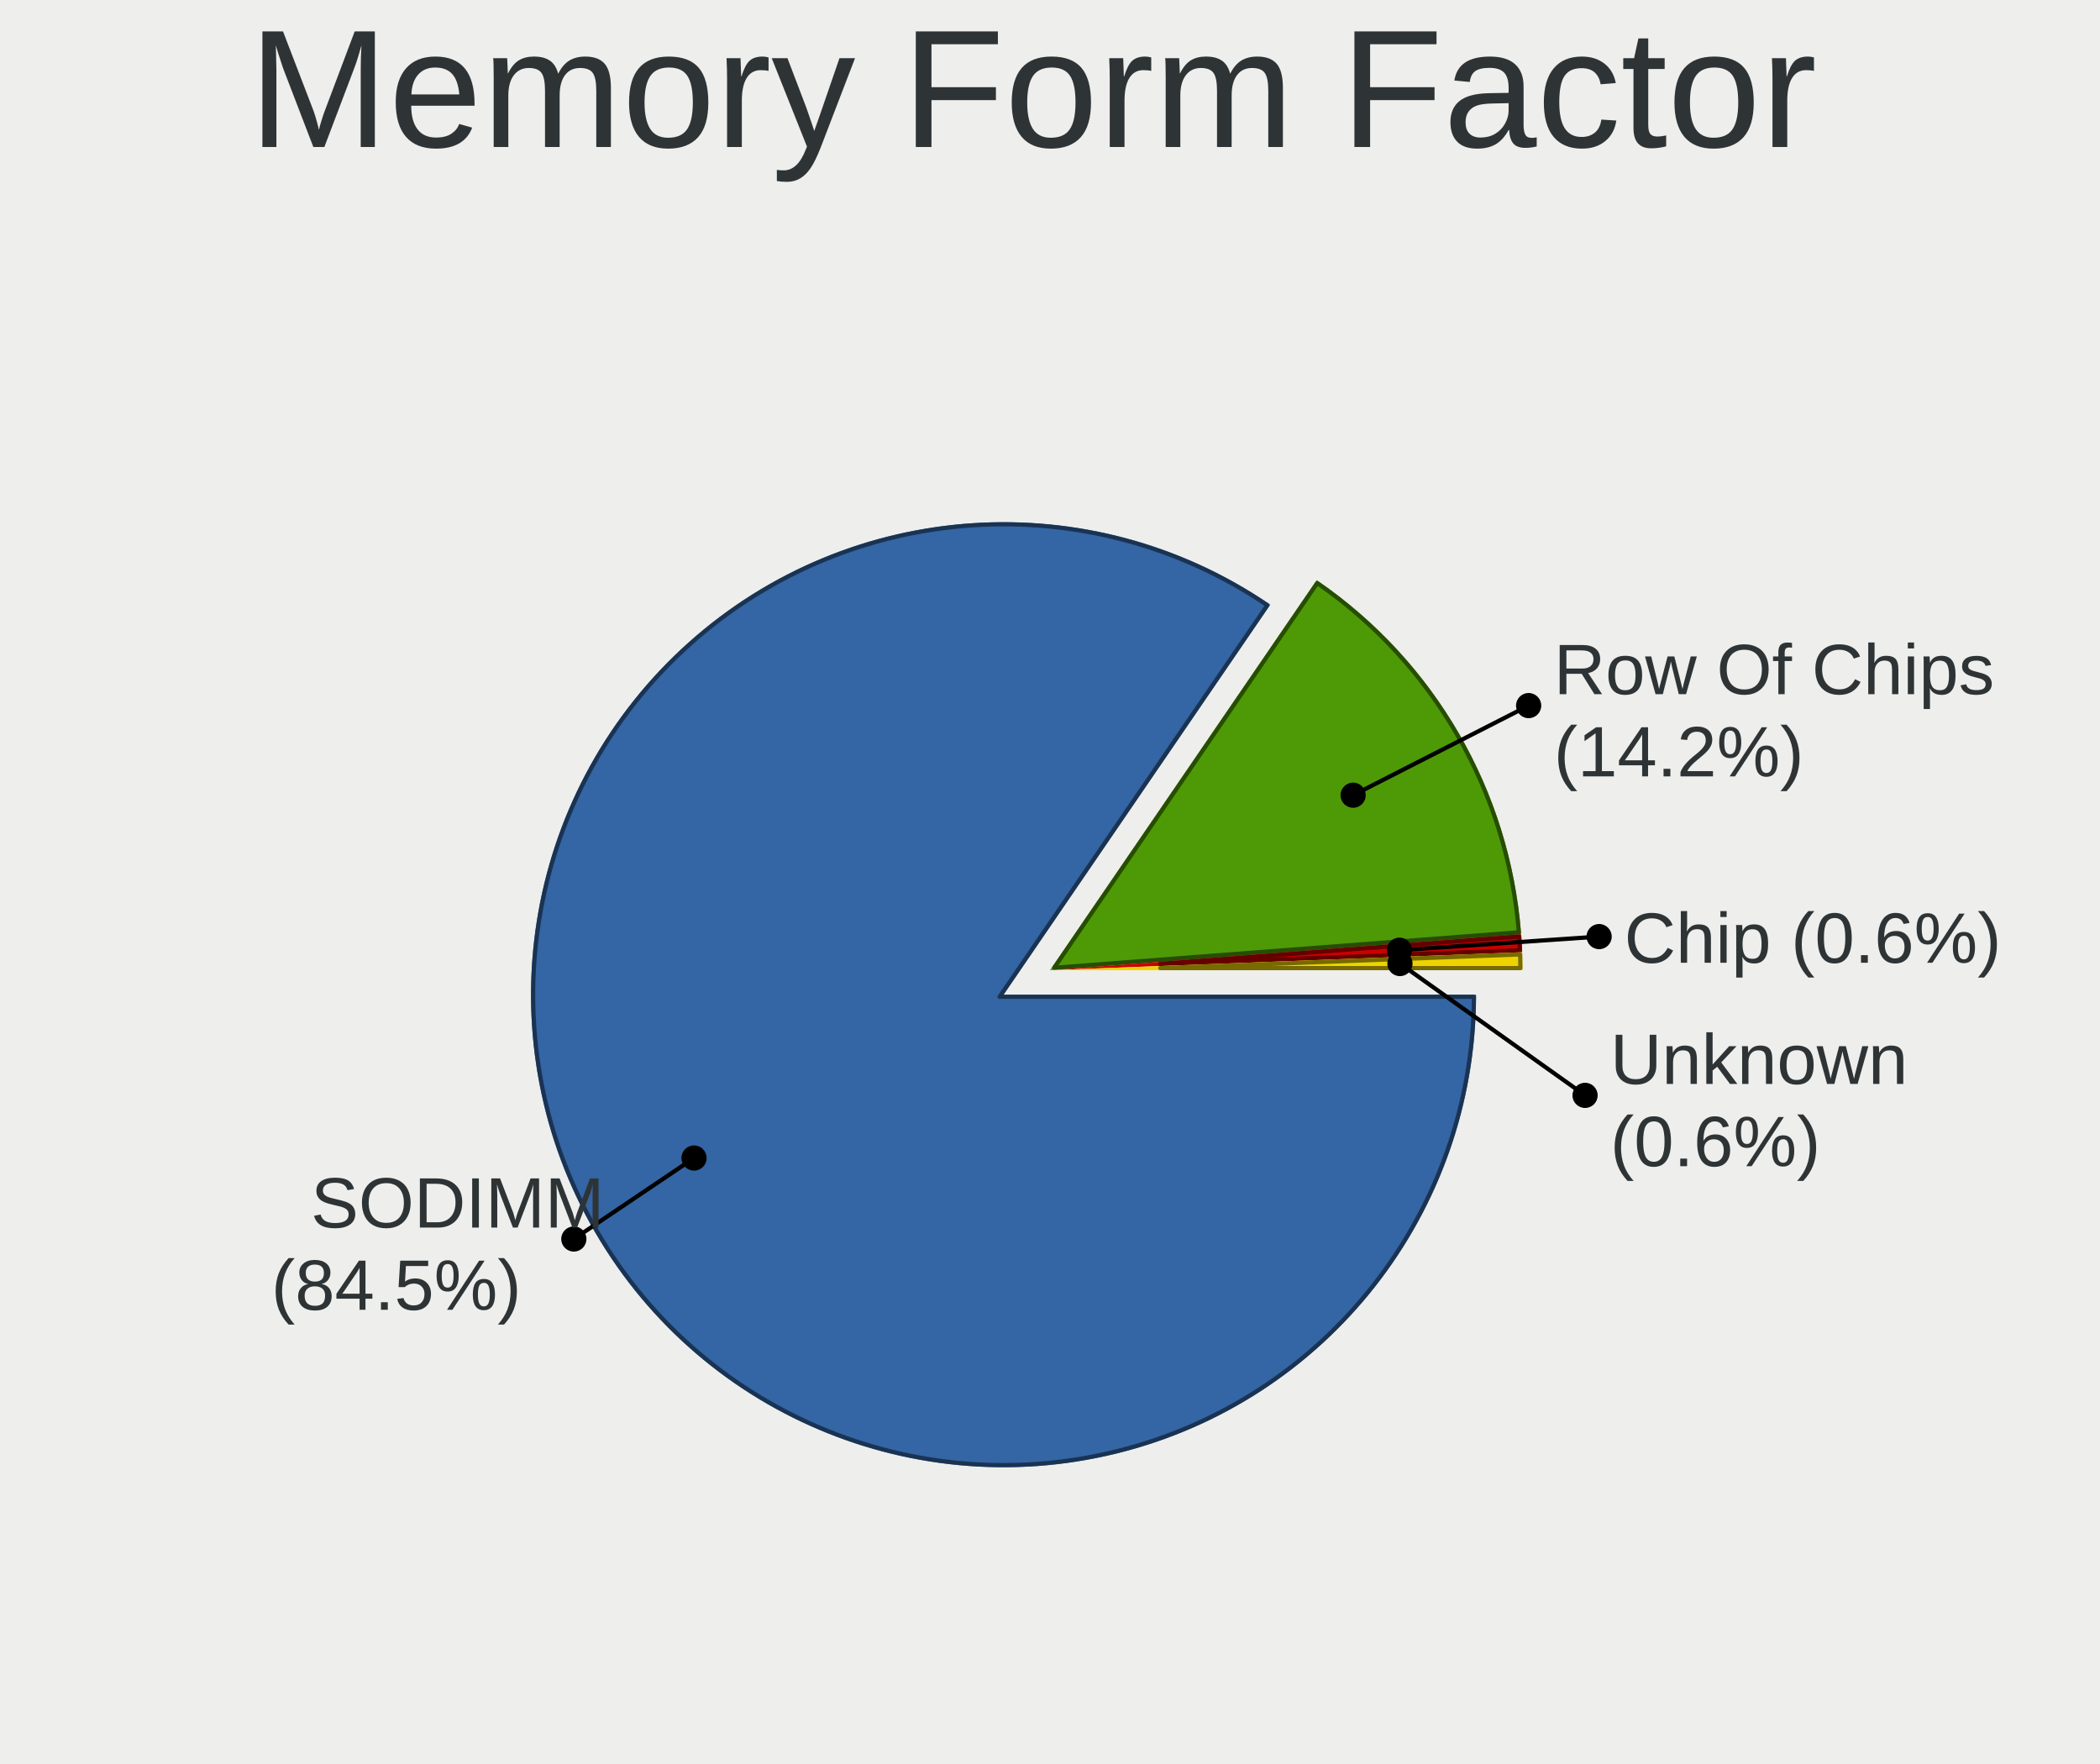
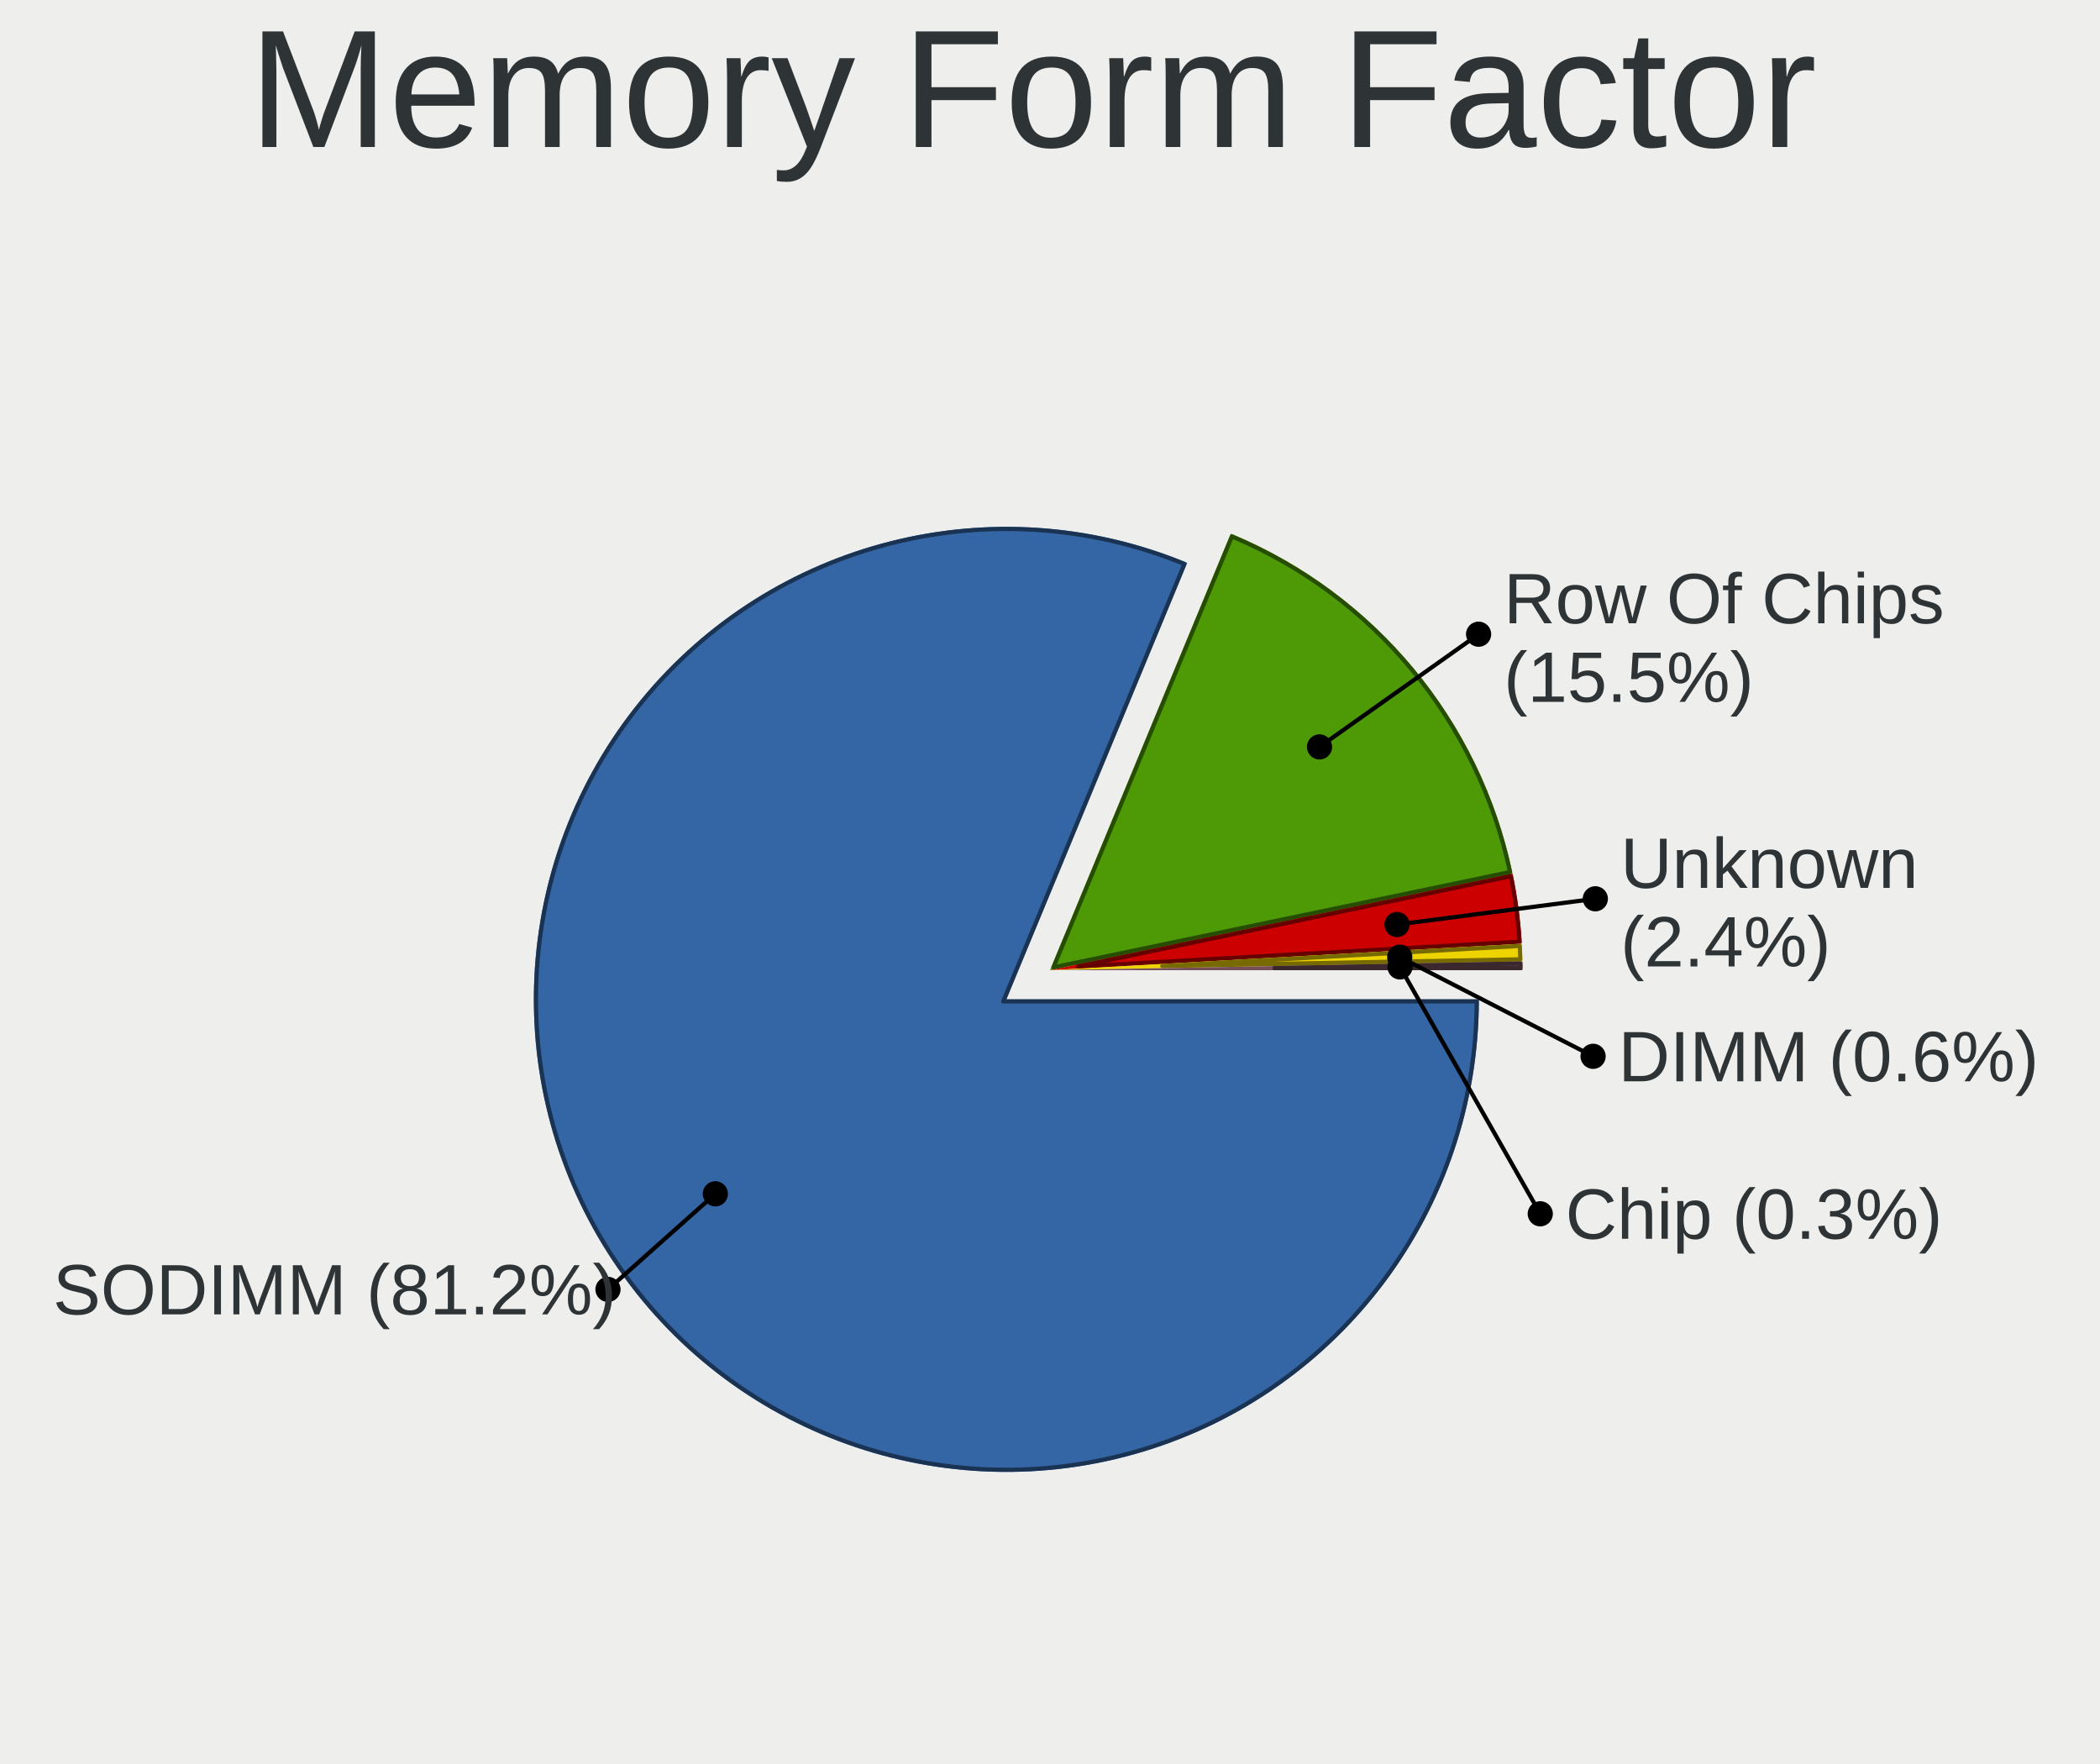
<svg xmlns="http://www.w3.org/2000/svg" width="500" height="420" version="1.0" id="ezcGraph">
  <defs />
  <g id="ezcGraphChart" color-rendering="optimizeQuality" shape-rendering="geometricPrecision" text-rendering="optimizeLegibility">
    <path d=" M 0,420 L 0,0 L 500,0 L 500,420 L 0,420 z " style="fill: #eeeeec; fill-opacity: 1.00; stroke: none;" id="ezcGraphPolygon_1" />
    <path d=" M 0,42 L 0,0 L 500,0 L 500,42 L 0,42 z " style="fill: #000000; fill-opacity: 0.00; stroke: none;" id="ezcGraphPolygon_2" />
-     <path d="M 238.94,236.83 L 351.44,236.83 A 112.50,112.50 0 1,1 302.44,143.97 z" style="fill: #3465a4; fill-opacity: 1.00; stroke: none; cursor: pointer;" id="ezcGraphCircleSector_4" />
-     <path d="M 238.00,237.33 L 350.94,237.33 A 112.00,112.00 0 1,1 301.75,144.10 z" style="fill: none; stroke: #1a3352; stroke-width: 1; stroke-opacity: 1.00; stroke-linecap: round; stroke-linejoin: round;" id="ezcGraphCircleSector_5" />
-     <path d="M 250.00,231.00 L 313.50,138.13 A 112.50,112.50 0 0,1 362.17,222.44 z" style="fill: #4e9a06; fill-opacity: 1.00; stroke: none; cursor: pointer;" id="ezcGraphCircleSector_6" />
-     <path d="M 251.00,230.42 L 313.63,138.83 A 112.00,112.00 0 0,1 361.64,221.98 z" style="fill: none; stroke: #274d03; stroke-width: 1; stroke-opacity: 1.00; stroke-linecap: round; stroke-linejoin: round;" id="ezcGraphCircleSector_7" />
-     <path d="M 250.00,231.00 L 362.17,222.44 A 112.50,112.50 0 0,1 362.42,226.72 z" style="fill: #cc0000; fill-opacity: 1.00; stroke: none; cursor: pointer;" id="ezcGraphCircleSector_8" />
-     <path d="M 276.22,229.50 L 361.71,222.98 A 112.00,112.00 0 0,1 361.90,226.24 z" style="fill: none; stroke: #660000; stroke-width: 1; stroke-opacity: 1.00; stroke-linecap: round; stroke-linejoin: round;" id="ezcGraphCircleSector_9" />
-     <path d="M 250.00,231.00 L 362.42,226.72 A 112.50,112.50 0 0,1 362.50,231.00 z" style="fill: #edd400; fill-opacity: 1.00; stroke: none; cursor: pointer;" id="ezcGraphCircleSector_10" />
-     <path d="M 276.26,230.50 L 361.94,227.24 A 112.00,112.00 0 0,1 362.00,230.50 z" style="fill: none; stroke: #776a00; stroke-width: 1; stroke-opacity: 1.00; stroke-linecap: round; stroke-linejoin: round;" id="ezcGraphCircleSector_11" />
-     <path d=" M 165.242,275.722 L 136.627,295" style="fill: none; stroke: #000000; stroke-width: 1; stroke-opacity: 1.00; stroke-linecap: round; stroke-linejoin: round;" id="ezcGraphLine_12" />
-     <ellipse cx="165.242" cy="275.722" rx="3" ry="3" style="fill: #000000; fill-opacity: 1.00; stroke: none;" id="ezcGraphCircle_13" />
-     <ellipse cx="136.627" cy="295" rx="3" ry="3" style="fill: #000000; fill-opacity: 1.00; stroke: none;" id="ezcGraphCircle_14" />
-     <path d=" M 322.169,189.333 L 363.963,168" style="fill: none; stroke: #000000; stroke-width: 1; stroke-opacity: 1.00; stroke-linecap: round; stroke-linejoin: round;" id="ezcGraphLine_16" />
-     <ellipse cx="322.169" cy="189.333" rx="3" ry="3" style="fill: #000000; fill-opacity: 1.00; stroke: none;" id="ezcGraphCircle_17" />
-     <ellipse cx="363.963" cy="168" rx="3" ry="3" style="fill: #000000; fill-opacity: 1.00; stroke: none;" id="ezcGraphCircle_18" />
-     <path d=" M 333.197,226.243 L 380.744,223" style="fill: none; stroke: #000000; stroke-width: 1; stroke-opacity: 1.00; stroke-linecap: round; stroke-linejoin: round;" id="ezcGraphLine_20" />
-     <ellipse cx="333.197" cy="226.243" rx="3" ry="3" style="fill: #000000; fill-opacity: 1.00; stroke: none;" id="ezcGraphCircle_21" />
-     <ellipse cx="380.744" cy="223" rx="3" ry="3" style="fill: #000000; fill-opacity: 1.00; stroke: none;" id="ezcGraphCircle_22" />
-     <path d=" M 333.318,229.413 L 377.396,260.8" style="fill: none; stroke: #000000; stroke-width: 1; stroke-opacity: 1.00; stroke-linecap: round; stroke-linejoin: round;" id="ezcGraphLine_24" />
-     <ellipse cx="333.318" cy="229.413" rx="3" ry="3" style="fill: #000000; fill-opacity: 1.00; stroke: none;" id="ezcGraphCircle_25" />
-     <ellipse cx="377.396" cy="260.8" rx="3" ry="3" style="fill: #000000; fill-opacity: 1.00; stroke: none;" id="ezcGraphCircle_26" />
+     <path d="M 239.61,237.94 L 352.11,237.94 A 112.50,112.50 0 1,1 282.66,134.01 z" style="fill: #3465a4; fill-opacity: 1.00; stroke: none; cursor: pointer;" id="ezcGraphCircleSector_4" />
+     <path d="M 238.86,238.44 L 351.61,238.44 A 112.00,112.00 0 1,1 282.01,134.28 z" style="fill: none; stroke: #1a3352; stroke-width: 1; stroke-opacity: 1.00; stroke-linecap: round; stroke-linejoin: round;" id="ezcGraphCircleSector_5" />
+     <path d="M 250.00,231.00 L 293.05,127.06 A 112.50,112.50 0 0,1 360.13,208.02 z" style="fill: #4e9a06; fill-opacity: 1.00; stroke: none; cursor: pointer;" id="ezcGraphCircleSector_6" />
+     <path d="M 250.82,230.32 L 293.32,127.72 A 112.00,112.00 0 0,1 359.54,207.63 z" style="fill: none; stroke: #274d03; stroke-width: 1; stroke-opacity: 1.00; stroke-linecap: round; stroke-linejoin: round;" id="ezcGraphCircleSector_7" />
+     <path d="M 250.00,231.00 L 360.13,208.02 A 112.50,112.50 0 0,1 362.32,224.69 z" style="fill: #cc0000; fill-opacity: 1.00; stroke: none; cursor: pointer;" id="ezcGraphCircleSector_8" />
+     <path d="M 256.63,230.13 L 359.74,208.61 A 112.00,112.00 0 0,1 361.80,224.22 z" style="fill: none; stroke: #660000; stroke-width: 1; stroke-opacity: 1.00; stroke-linecap: round; stroke-linejoin: round;" id="ezcGraphCircleSector_9" />
+     <path d="M 250.00,231.00 L 362.32,224.69 A 112.50,112.50 0 0,1 362.48,228.90 z" style="fill: #edd400; fill-opacity: 1.00; stroke: none; cursor: pointer;" id="ezcGraphCircleSector_10" />
+     <path d="M 276.72,230.00 L 361.85,225.22 A 112.00,112.00 0 0,1 361.97,228.41 z" style="fill: none; stroke: #776a00; stroke-width: 1; stroke-opacity: 1.00; stroke-linecap: round; stroke-linejoin: round;" id="ezcGraphCircleSector_11" />
+     <path d="M 250.00,231.00 L 362.48,228.90 A 112.50,112.50 0 0,1 362.50,231.00 z" style="fill: #75505b; fill-opacity: 1.00; stroke: none; cursor: pointer;" id="ezcGraphCircleSector_12" />
+     <path d="M 303.47,230.50 L 361.99,229.41 A 112.00,112.00 0 0,1 362.00,230.50 z" style="fill: none; stroke: #3b282e; stroke-width: 1; stroke-opacity: 1.00; stroke-linecap: round; stroke-linejoin: round;" id="ezcGraphCircleSector_13" />
+     <path d=" M 170.317,284.242 L 144.758,307" style="fill: none; stroke: #000000; stroke-width: 1; stroke-opacity: 1.00; stroke-linecap: round; stroke-linejoin: round;" id="ezcGraphLine_14" />
+     <ellipse cx="170.317" cy="284.242" rx="3" ry="3" style="fill: #000000; fill-opacity: 1.00; stroke: none;" id="ezcGraphCircle_15" />
+     <ellipse cx="144.758" cy="307" rx="3" ry="3" style="fill: #000000; fill-opacity: 1.00; stroke: none;" id="ezcGraphCircle_16" />
+     <path d=" M 314.17,177.833 L 352.047,151" style="fill: none; stroke: #000000; stroke-width: 1; stroke-opacity: 1.00; stroke-linecap: round; stroke-linejoin: round;" id="ezcGraphLine_18" />
+     <ellipse cx="314.17" cy="177.833" rx="3" ry="3" style="fill: #000000; fill-opacity: 1.00; stroke: none;" id="ezcGraphCircle_19" />
+     <ellipse cx="352.047" cy="151" rx="3" ry="3" style="fill: #000000; fill-opacity: 1.00; stroke: none;" id="ezcGraphCircle_20" />
+     <path d=" M 332.62,220.123 L 379.839,214" style="fill: none; stroke: #000000; stroke-width: 1; stroke-opacity: 1.00; stroke-linecap: round; stroke-linejoin: round;" id="ezcGraphLine_22" />
+     <ellipse cx="332.62" cy="220.123" rx="3" ry="3" style="fill: #000000; fill-opacity: 1.00; stroke: none;" id="ezcGraphCircle_23" />
+     <ellipse cx="379.839" cy="214" rx="3" ry="3" style="fill: #000000; fill-opacity: 1.00; stroke: none;" id="ezcGraphCircle_24" />
+     <path d=" M 333.275,227.884 L 379.308,251.5" style="fill: none; stroke: #000000; stroke-width: 1; stroke-opacity: 1.00; stroke-linecap: round; stroke-linejoin: round;" id="ezcGraphLine_26" />
+     <ellipse cx="333.275" cy="227.884" rx="3" ry="3" style="fill: #000000; fill-opacity: 1.00; stroke: none;" id="ezcGraphCircle_27" />
+     <ellipse cx="379.308" cy="251.5" rx="3" ry="3" style="fill: #000000; fill-opacity: 1.00; stroke: none;" id="ezcGraphCircle_28" />
+     <path d=" M 333.33,230.221 L 366.729,289" style="fill: none; stroke: #000000; stroke-width: 1; stroke-opacity: 1.00; stroke-linecap: round; stroke-linejoin: round;" id="ezcGraphLine_30" />
+     <ellipse cx="333.33" cy="230.221" rx="3" ry="3" style="fill: #000000; fill-opacity: 1.00; stroke: none;" id="ezcGraphCircle_31" />
+     <ellipse cx="366.729" cy="289" rx="3" ry="3" style="fill: #000000; fill-opacity: 1.00; stroke: none;" id="ezcGraphCircle_32" />
    <g id="ezcGraphTextBox_3">
-       <path d=" M 58.7,42 L 58.7,0.5 L 441.8,0.5 L 441.8,42 L 58.7,42 z " style="fill: #ffffff; fill-opacity: 0.00; stroke: none;" id="ezcGraphPolygon_28" />
+       <path d=" M 58.7,42 L 58.7,0.5 L 441.8,0.5 L 441.8,42 L 58.7,42 z " style="fill: #ffffff; fill-opacity: 0.00; stroke: none;" id="ezcGraphPolygon_34" />
      <text id="ezcGraphTextBox_3_text" x="59.2" text-length="381.6px" y="35" style="font-size: 40px; font-family: 'Arial'; fill: #2e3436; fill-opacity: 1.00; stroke: none;">Memory Form Factor</text>
    </g>
-     <g id="ezcGraphTextBox_15" style=" cursor: pointer;">
-       <path d=" M 64.089,313.85 L 64.089,276.65 L 131.627,276.65 L 131.627,313.85 L 64.089,313.85 z " style="fill: #ffffff; fill-opacity: 0.00; stroke: none;" id="ezcGraphPolygon_29" />
-       <text id="ezcGraphTextBox_15_text" x="74.023" text-length="56.604px" y="292.28" style="font-size: 17px; font-family: 'Arial'; fill: #2e3436; fill-opacity: 1.00; stroke: none;">SODIMM</text>
-       <text id="ezcGraphTextBox_15_text" x="64.589" text-length="66.038px" y="311.86" style="font-size: 17px; font-family: 'Arial'; fill: #2e3436; fill-opacity: 1.00; stroke: none;">(84.5%)</text>
+     <g id="ezcGraphTextBox_17" style=" cursor: pointer;">
+       <path d=" M 12.118,316.5 L 12.118,298 L 139.758,298 L 139.758,316.5 L 12.118,316.5 z " style="fill: #ffffff; fill-opacity: 0.00; stroke: none;" id="ezcGraphPolygon_35" />
+       <text id="ezcGraphTextBox_17_text" x="12.618" text-length="126.14px" y="312.95" style="font-size: 17px; font-family: 'Arial'; fill: #2e3436; fill-opacity: 1.00; stroke: none;">SODIMM (81.2%)</text>
    </g>
-     <g id="ezcGraphTextBox_19" style=" cursor: pointer;">
-       <path d=" M 369.463,186.85 L 369.463,149.65 L 484.171,149.65 L 484.171,186.85 L 369.463,186.85 z " style="fill: #ffffff; fill-opacity: 0.00; stroke: none;" id="ezcGraphPolygon_30" />
-       <text id="ezcGraphTextBox_19_text" x="369.963" text-length="113.208px" y="165.28" style="font-size: 17px; font-family: 'Arial'; fill: #2e3436; fill-opacity: 1.00; stroke: none;">Row Of Chips</text>
-       <text id="ezcGraphTextBox_19_text" x="369.963" text-length="66.038px" y="184.86" style="font-size: 17px; font-family: 'Arial'; fill: #2e3436; fill-opacity: 1.00; stroke: none;">(14.2%)</text>
+     <g id="ezcGraphTextBox_21" style=" cursor: pointer;">
+       <path d=" M 357.547,169.05 L 357.547,133.45 L 467.167,133.45 L 467.167,169.05 L 357.547,169.05 z " style="fill: #ffffff; fill-opacity: 0.00; stroke: none;" id="ezcGraphPolygon_36" />
+       <text id="ezcGraphTextBox_21_text" x="358.047" text-length="108.12px" y="148.4" style="font-size: 17px; font-family: 'Arial'; fill: #2e3436; fill-opacity: 1.00; stroke: none;">Row Of Chips</text>
+       <text id="ezcGraphTextBox_21_text" x="358.047" text-length="63.07px" y="167.1" style="font-size: 17px; font-family: 'Arial'; fill: #2e3436; fill-opacity: 1.00; stroke: none;">(15.5%)</text>
    </g>
-     <g id="ezcGraphTextBox_23" style=" cursor: pointer;">
-       <path d=" M 386.244,232.9 L 386.244,213.6 L 491.518,213.6 L 491.518,232.9 L 386.244,232.9 z " style="fill: #ffffff; fill-opacity: 0.00; stroke: none;" id="ezcGraphPolygon_31" />
-       <text id="ezcGraphTextBox_23_text" x="386.744" text-length="103.774px" y="229.23" style="font-size: 17px; font-family: 'Arial'; fill: #2e3436; fill-opacity: 1.00; stroke: none;">Chip (0.6%)</text>
+     <g id="ezcGraphTextBox_25" style=" cursor: pointer;">
+       <path d=" M 385.339,232.05 L 385.339,196.45 L 449.909,196.45 L 449.909,232.05 L 385.339,232.05 z " style="fill: #ffffff; fill-opacity: 0.00; stroke: none;" id="ezcGraphPolygon_37" />
+       <text id="ezcGraphTextBox_25_text" x="385.839" text-length="63.07px" y="211.4" style="font-size: 17px; font-family: 'Arial'; fill: #2e3436; fill-opacity: 1.00; stroke: none;">Unknown</text>
+       <text id="ezcGraphTextBox_25_text" x="385.839" text-length="54.06px" y="230.1" style="font-size: 17px; font-family: 'Arial'; fill: #2e3436; fill-opacity: 1.00; stroke: none;">(2.4%)</text>
    </g>
-     <g id="ezcGraphTextBox_27" style=" cursor: pointer;">
-       <path d=" M 382.896,279.65 L 382.896,242.45 L 450.434,242.45 L 450.434,279.65 L 382.896,279.65 z " style="fill: #ffffff; fill-opacity: 0.00; stroke: none;" id="ezcGraphPolygon_32" />
-       <text id="ezcGraphTextBox_27_text" x="383.396" text-length="66.038px" y="258.08" style="font-size: 17px; font-family: 'Arial'; fill: #2e3436; fill-opacity: 1.00; stroke: none;">Unknown</text>
-       <text id="ezcGraphTextBox_27_text" x="383.396" text-length="56.604px" y="277.66" style="font-size: 17px; font-family: 'Arial'; fill: #2e3436; fill-opacity: 1.00; stroke: none;">(0.6%)</text>
+     <g id="ezcGraphTextBox_29" style=" cursor: pointer;">
+       <path d=" M 384.808,261 L 384.808,242.5 L 485.418,242.5 L 485.418,261 L 384.808,261 z " style="fill: #ffffff; fill-opacity: 0.00; stroke: none;" id="ezcGraphPolygon_38" />
+       <text id="ezcGraphTextBox_29_text" x="385.308" text-length="99.11px" y="257.45" style="font-size: 17px; font-family: 'Arial'; fill: #2e3436; fill-opacity: 1.00; stroke: none;">DIMM (0.6%)</text>
+     </g>
+     <g id="ezcGraphTextBox_33" style=" cursor: pointer;">
+       <path d=" M 372.229,298.5 L 372.229,280 L 472.839,280 L 472.839,298.5 L 372.229,298.5 z " style="fill: #ffffff; fill-opacity: 0.00; stroke: none;" id="ezcGraphPolygon_39" />
+       <text id="ezcGraphTextBox_33_text" x="372.729" text-length="99.11px" y="294.95" style="font-size: 17px; font-family: 'Arial'; fill: #2e3436; fill-opacity: 1.00; stroke: none;">Chip (0.3%)</text>
    </g>
  </g>
</svg>
